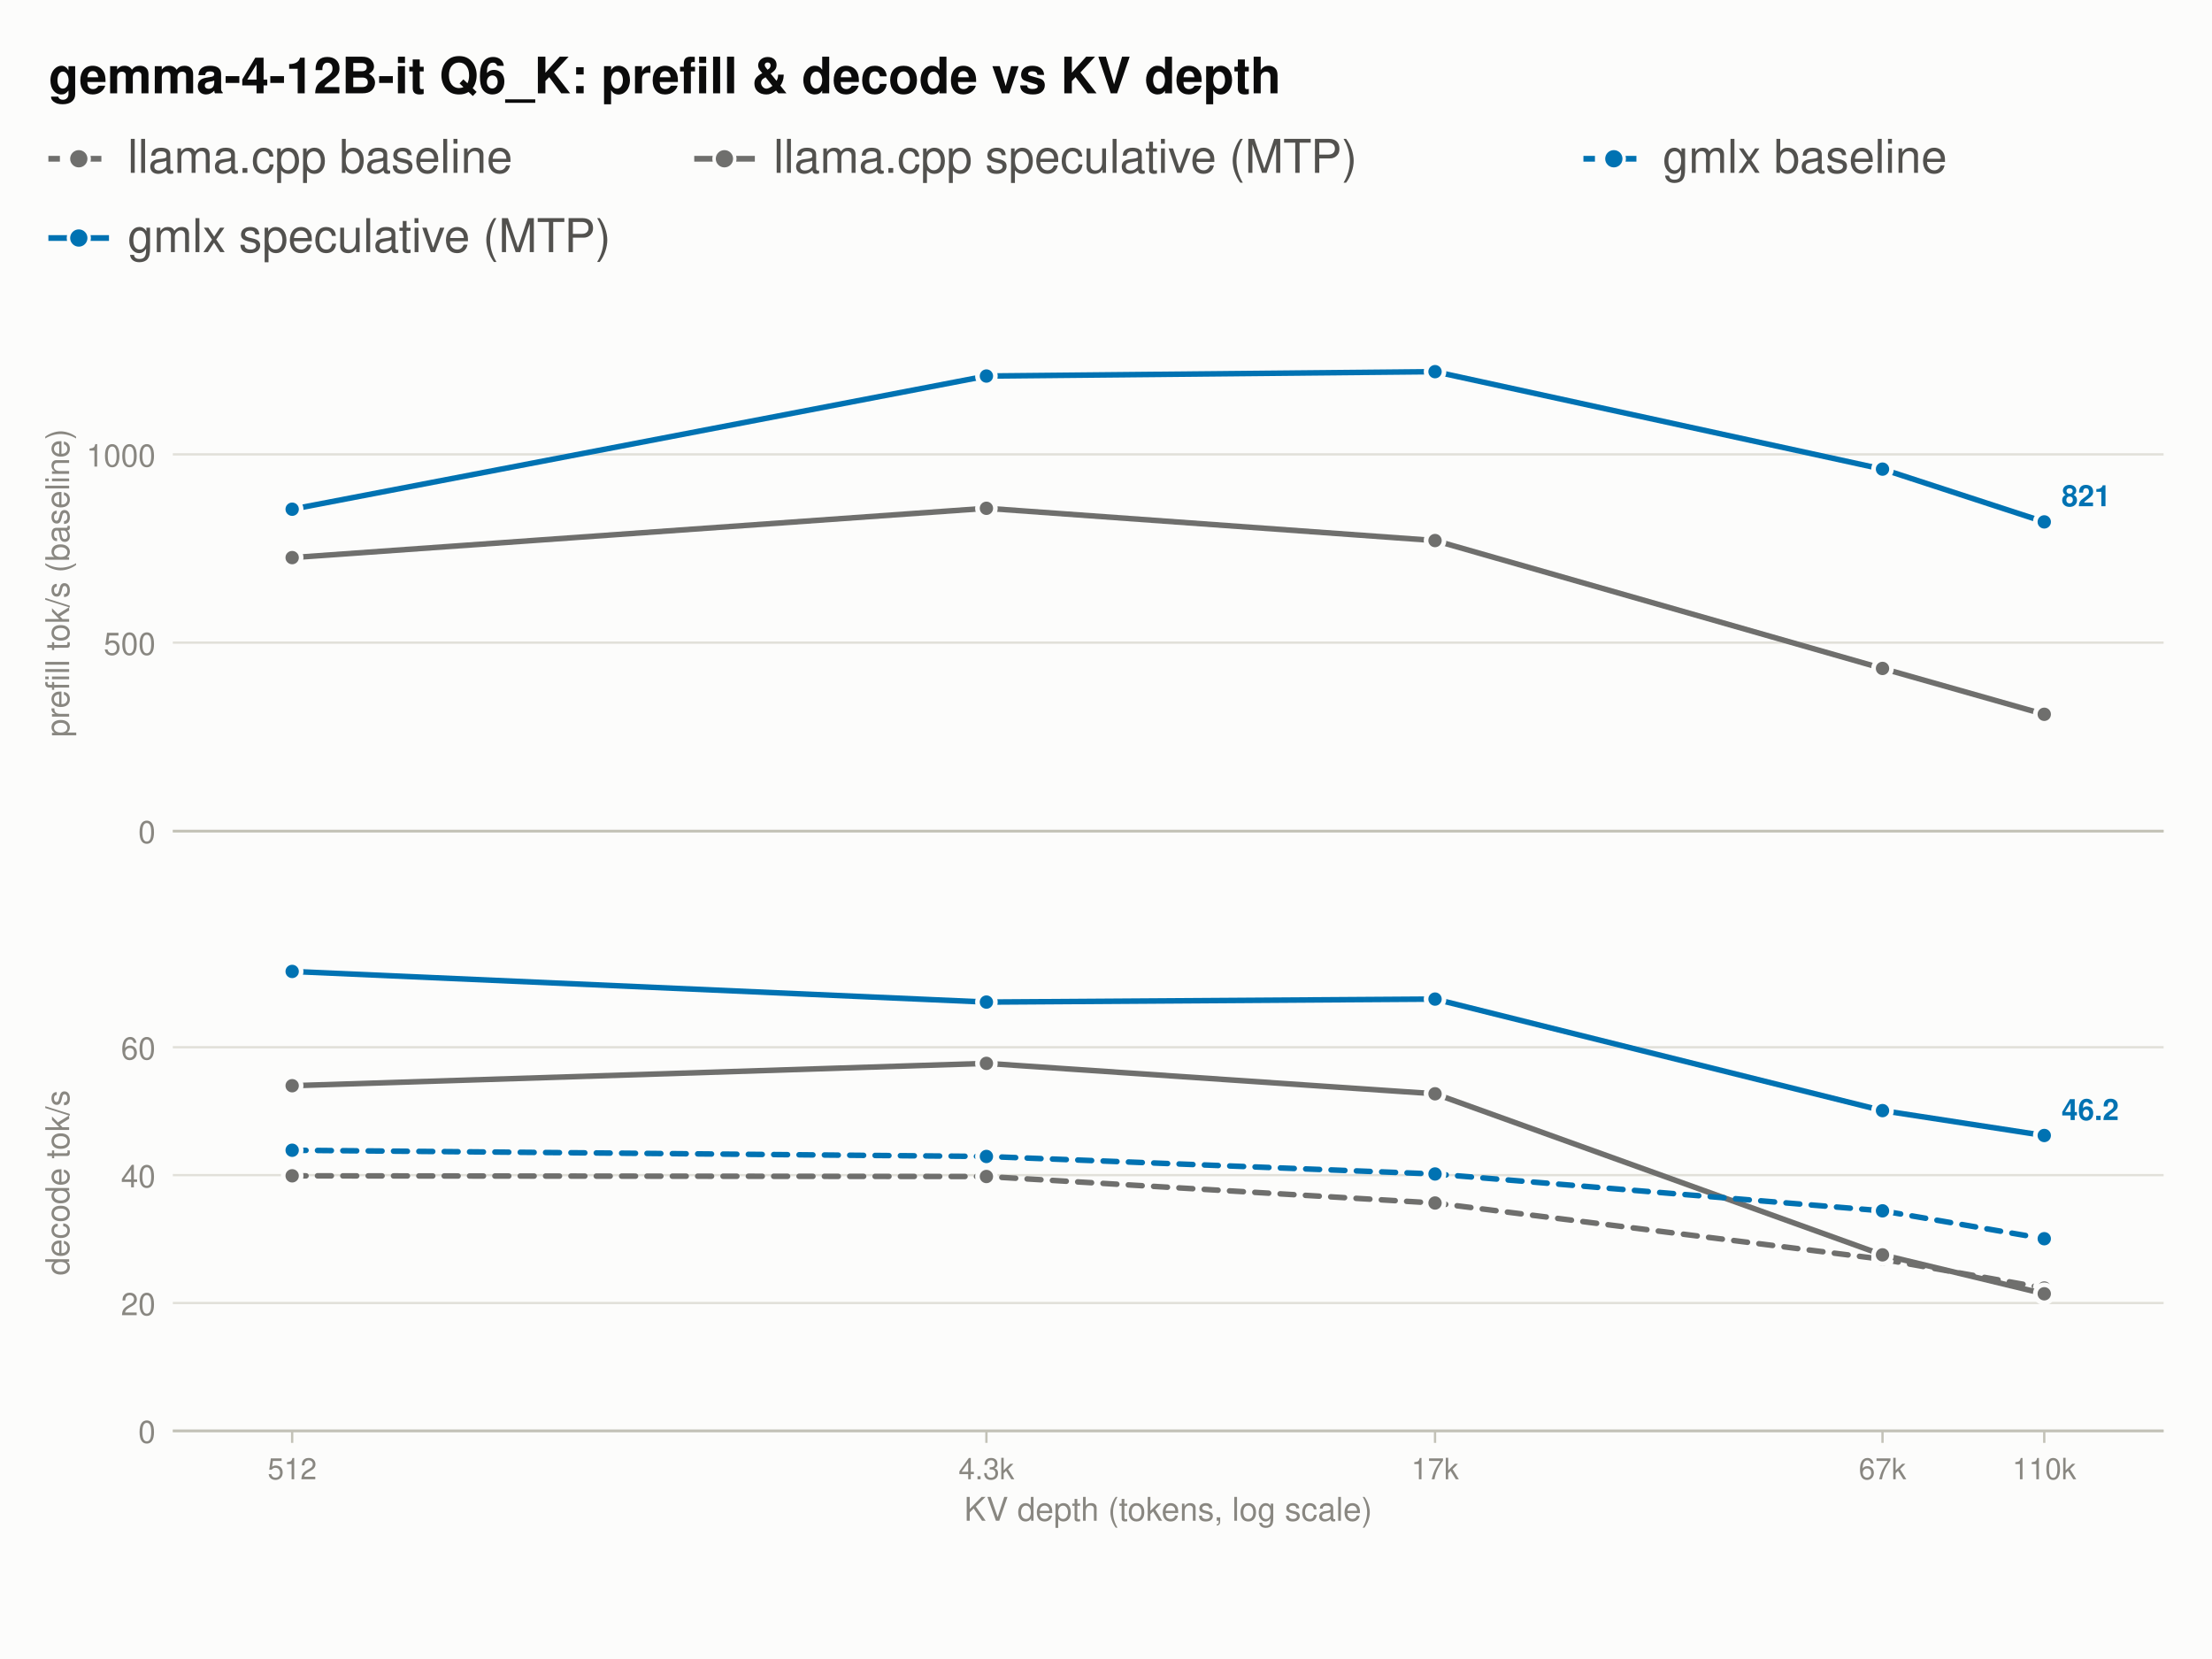
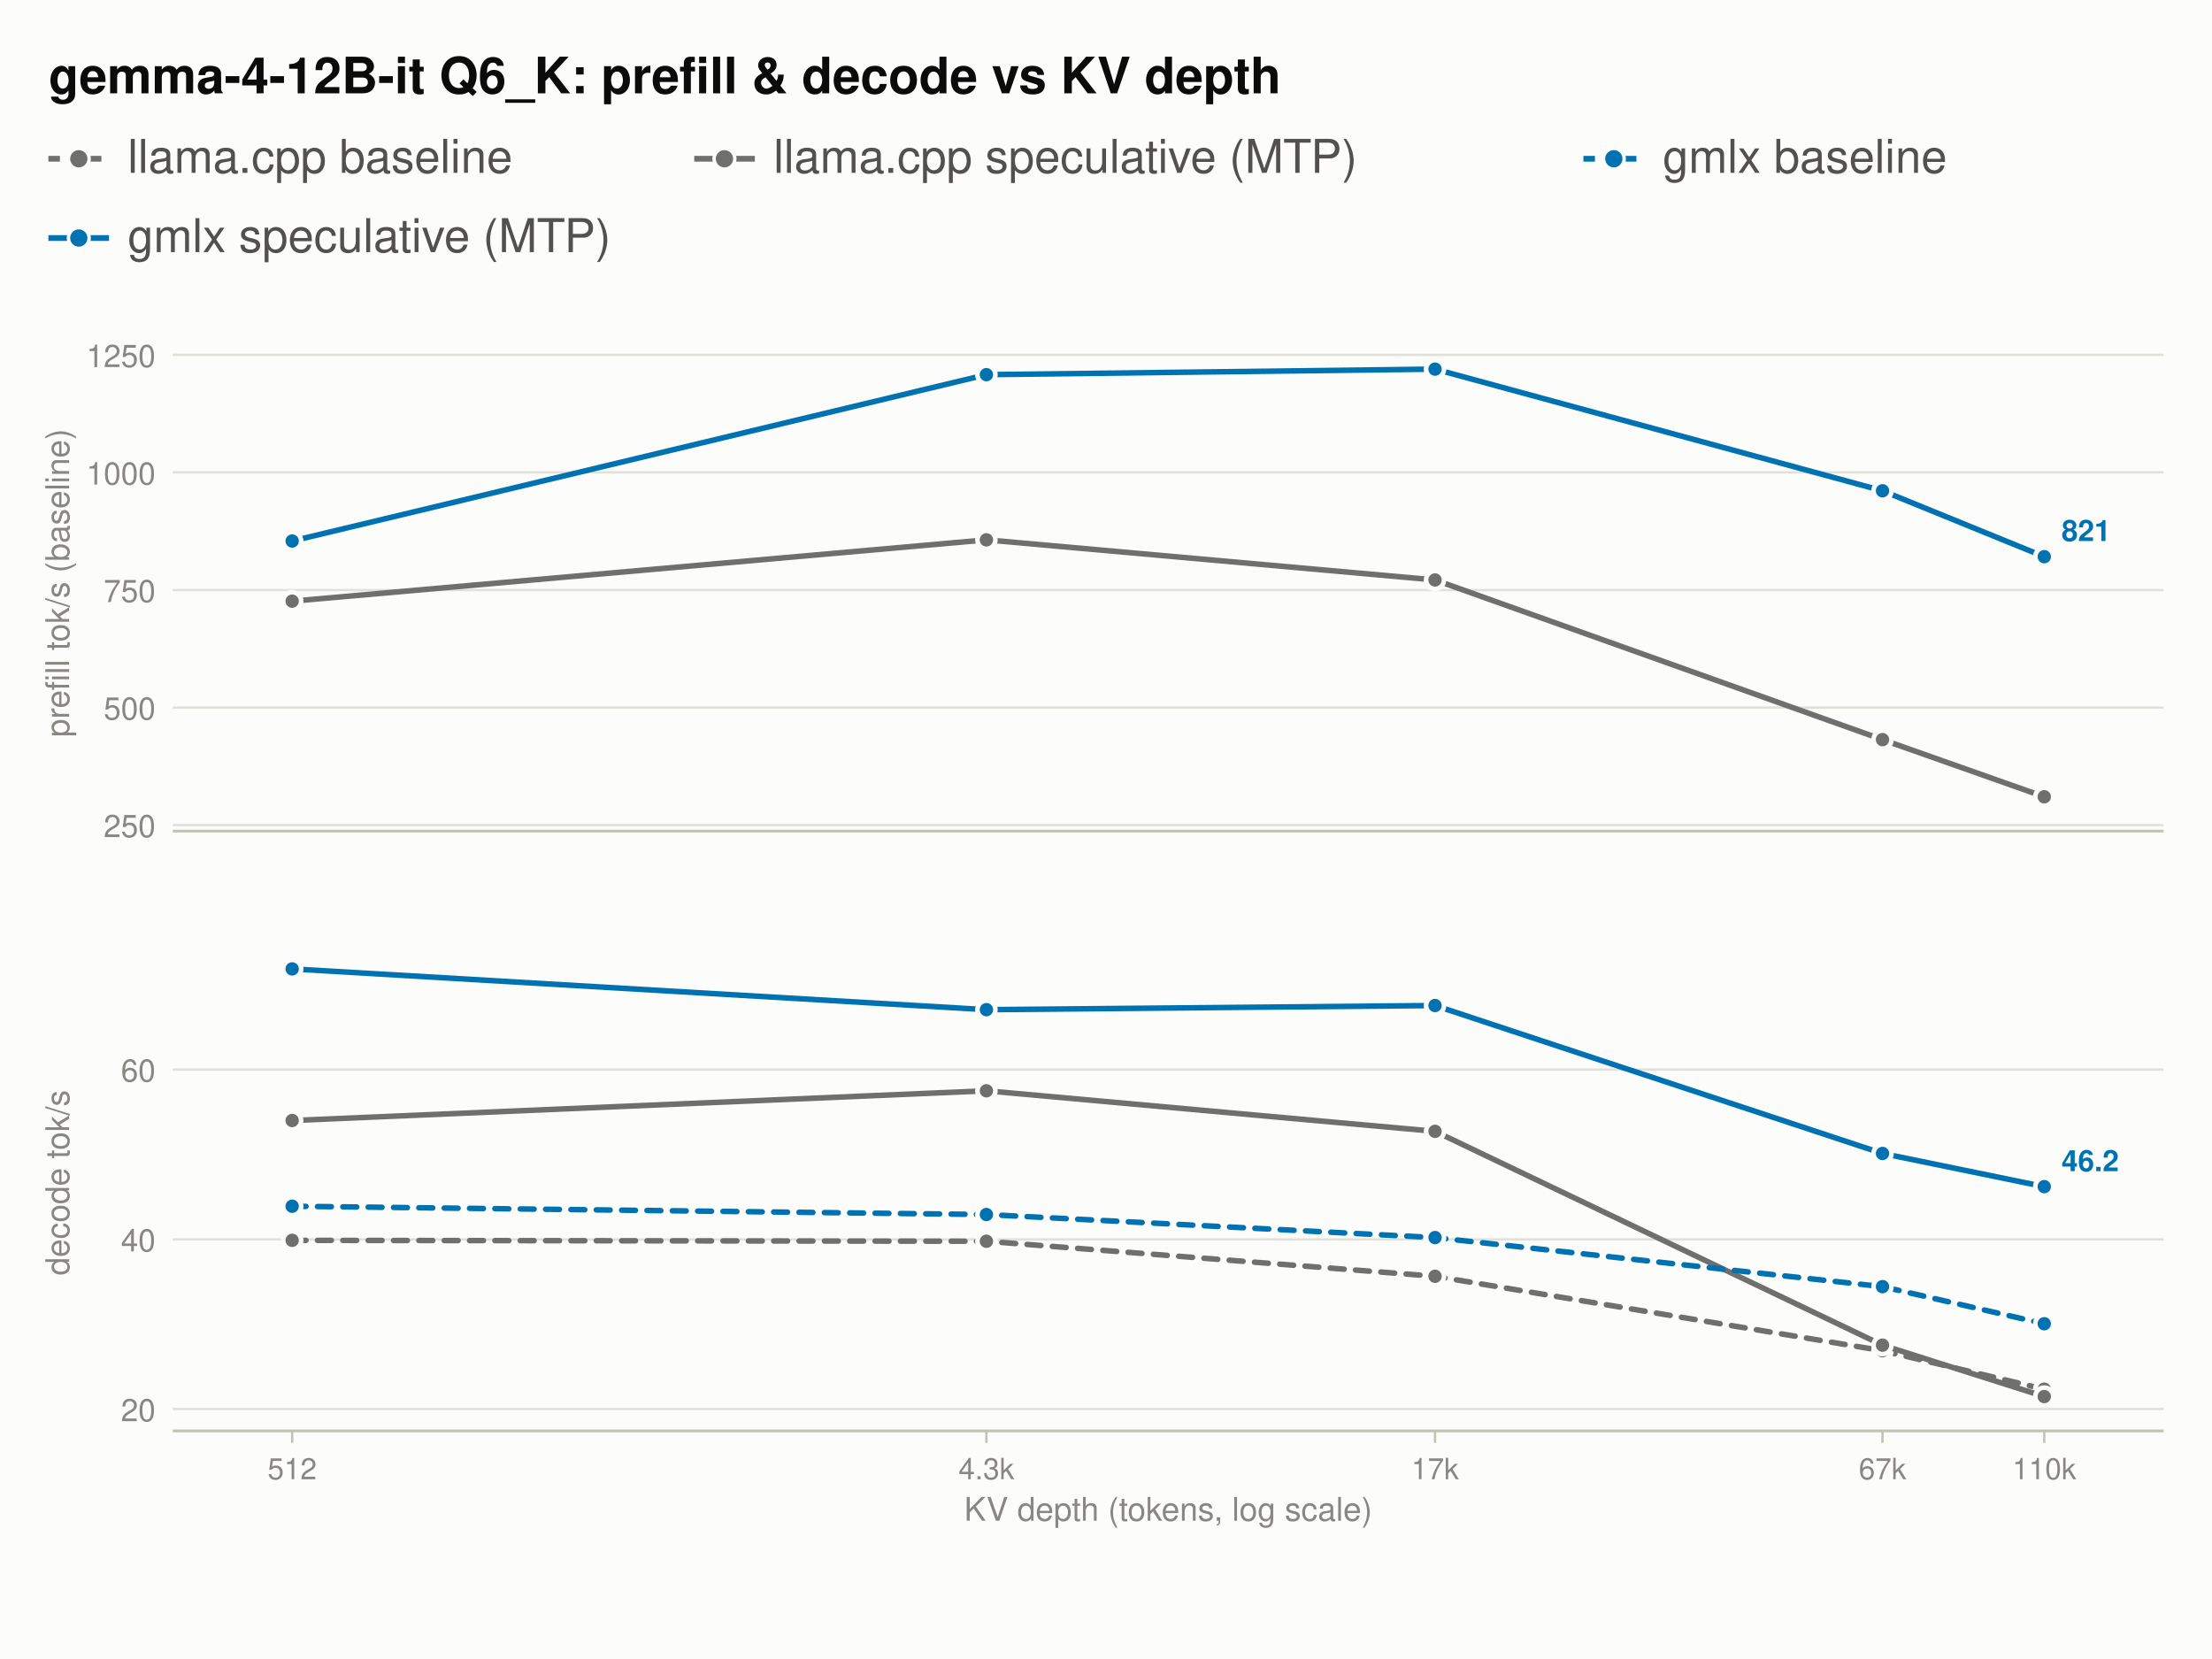
<svg xmlns="http://www.w3.org/2000/svg" width="960" height="720" viewBox="0 0 960 720" font-family="system-ui, -apple-system, 'Segoe UI', Helvetica, Arial, sans-serif">
  <rect x="0" y="0" width="960" height="720" fill="#fcfcfb" />
  <text x="21.0" y="40.5" font-size="21.8" fill="#0b0b0b" font-weight="600">gemma-4-12B-it Q6_K: prefill &amp; decode vs KV depth</text>
  <line x1="21.0" y1="68.9" x2="47.3" y2="68.9" stroke="#6f6f6d" stroke-width="2.5" stroke-dasharray="5,4" />
  <circle cx="34.2" cy="68.9" r="4.5" fill="#6f6f6d" stroke="#fcfcfb" stroke-width="1.5" />
  <text x="55.4" y="75.0" font-size="20.2" fill="#52514e">llama.cpp baseline</text>
  <line x1="301.3" y1="68.9" x2="327.6" y2="68.9" stroke="#6f6f6d" stroke-width="2.5" />
  <circle cx="314.4" cy="68.9" r="4.5" fill="#6f6f6d" stroke="#fcfcfb" stroke-width="1.5" />
  <text x="335.7" y="75.0" font-size="20.2" fill="#52514e">llama.cpp speculative (MTP)</text>
  <line x1="687.2" y1="68.9" x2="713.5" y2="68.9" stroke="#0072b2" stroke-width="2.5" stroke-dasharray="5,4" />
  <circle cx="700.4" cy="68.9" r="4.5" fill="#0072b2" stroke="#fcfcfb" stroke-width="1.5" />
  <text x="721.6" y="75.0" font-size="20.2" fill="#52514e">gmlx baseline</text>
  <line x1="21.0" y1="103.3" x2="47.3" y2="103.3" stroke="#0072b2" stroke-width="2.5" />
  <circle cx="34.2" cy="103.3" r="4.5" fill="#0072b2" stroke="#fcfcfb" stroke-width="1.5" />
  <text x="55.4" y="109.4" font-size="20.2" fill="#52514e">gmlx speculative (MTP)</text>
-   <line x1="75.0" y1="360.7" x2="939.0" y2="360.7" stroke="#e1e0d9" stroke-width="1.0" />
-   <text x="67.5" y="365.9" font-size="13.5" fill="#898781" text-anchor="end" style="font-variant-numeric: tabular-nums">0</text>
-   <line x1="75.0" y1="278.9" x2="939.0" y2="278.9" stroke="#e1e0d9" stroke-width="1.0" />
-   <text x="67.5" y="284.2" font-size="13.5" fill="#898781" text-anchor="end" style="font-variant-numeric: tabular-nums">500</text>
-   <line x1="75.0" y1="197.2" x2="939.0" y2="197.2" stroke="#e1e0d9" stroke-width="1.0" />
-   <text x="67.5" y="202.5" font-size="13.5" fill="#898781" text-anchor="end" style="font-variant-numeric: tabular-nums">1000</text>
+   <line x1="75.0" y1="358.1" x2="939.0" y2="358.1" stroke="#e1e0d9" stroke-width="1.0" />
+   <text x="67.5" y="363.3" font-size="13.5" fill="#898781" text-anchor="end" style="font-variant-numeric: tabular-nums">250</text>
+   <line x1="75.0" y1="307.1" x2="939.0" y2="307.1" stroke="#e1e0d9" stroke-width="1.0" />
+   <text x="67.5" y="312.3" font-size="13.5" fill="#898781" text-anchor="end" style="font-variant-numeric: tabular-nums">500</text>
+   <line x1="75.0" y1="256.1" x2="939.0" y2="256.1" stroke="#e1e0d9" stroke-width="1.0" />
+   <text x="67.5" y="261.3" font-size="13.5" fill="#898781" text-anchor="end" style="font-variant-numeric: tabular-nums">750</text>
+   <line x1="75.0" y1="205.0" x2="939.0" y2="205.0" stroke="#e1e0d9" stroke-width="1.0" />
+   <text x="67.5" y="210.3" font-size="13.5" fill="#898781" text-anchor="end" style="font-variant-numeric: tabular-nums">1000</text>
+   <line x1="75.0" y1="154.0" x2="939.0" y2="154.0" stroke="#e1e0d9" stroke-width="1.0" />
+   <text x="67.5" y="159.3" font-size="13.5" fill="#898781" text-anchor="end" style="font-variant-numeric: tabular-nums">1250</text>
  <line x1="75.0" y1="360.7" x2="939.0" y2="360.7" stroke="#c3c2b7" stroke-width="1.2" />
  <line x1="126.8" y1="360.7" x2="126.8" y2="360.7" stroke="#c3c2b7" stroke-width="1.0" />
  <line x1="428.1" y1="360.7" x2="428.1" y2="360.7" stroke="#c3c2b7" stroke-width="1.0" />
  <line x1="622.8" y1="360.7" x2="622.8" y2="360.7" stroke="#c3c2b7" stroke-width="1.0" />
  <line x1="817.0" y1="360.7" x2="817.0" y2="360.7" stroke="#c3c2b7" stroke-width="1.0" />
  <line x1="887.2" y1="360.7" x2="887.2" y2="360.7" stroke="#c3c2b7" stroke-width="1.0" />
-   <path d="M126.8,242.0 L428.1,220.6 L622.8,234.6 L817.0,290.1 L887.2,310.0" fill="none" stroke="#6f6f6d" stroke-width="2.4" stroke-linejoin="round" stroke-linecap="round" />
-   <circle cx="126.8" cy="242.0" r="3.9" fill="#6f6f6d" stroke="#fcfcfb" stroke-width="2.0" />
-   <circle cx="428.1" cy="220.6" r="3.9" fill="#6f6f6d" stroke="#fcfcfb" stroke-width="2.0" />
-   <circle cx="622.8" cy="234.6" r="3.9" fill="#6f6f6d" stroke="#fcfcfb" stroke-width="2.0" />
-   <circle cx="817.0" cy="290.1" r="3.9" fill="#6f6f6d" stroke="#fcfcfb" stroke-width="2.0" />
-   <circle cx="887.2" cy="310.0" r="3.9" fill="#6f6f6d" stroke="#fcfcfb" stroke-width="2.0" />
-   <path d="M126.8,221.0 L428.1,163.2 L622.8,161.3 L817.0,203.6 L887.2,226.5" fill="none" stroke="#0072b2" stroke-width="2.4" stroke-linejoin="round" stroke-linecap="round" />
-   <circle cx="126.8" cy="221.0" r="3.9" fill="#0072b2" stroke="#fcfcfb" stroke-width="2.0" />
-   <circle cx="428.1" cy="163.2" r="3.9" fill="#0072b2" stroke="#fcfcfb" stroke-width="2.0" />
-   <circle cx="622.8" cy="161.3" r="3.9" fill="#0072b2" stroke="#fcfcfb" stroke-width="2.0" />
-   <circle cx="817.0" cy="203.6" r="3.9" fill="#0072b2" stroke="#fcfcfb" stroke-width="2.0" />
-   <circle cx="887.2" cy="226.5" r="3.9" fill="#0072b2" stroke="#fcfcfb" stroke-width="2.0" />
-   <text x="894.7" y="219.7" font-size="12.8" fill="#0072b2" font-weight="600" style="font-variant-numeric: tabular-nums">821</text>
+   <path d="M126.8,260.9 L428.1,234.3 L622.8,251.7 L817.0,321.0 L887.2,345.8" fill="none" stroke="#6f6f6d" stroke-width="2.4" stroke-linejoin="round" stroke-linecap="round" />
+   <circle cx="126.8" cy="260.9" r="3.9" fill="#6f6f6d" stroke="#fcfcfb" stroke-width="2.0" />
+   <circle cx="428.1" cy="234.3" r="3.9" fill="#6f6f6d" stroke="#fcfcfb" stroke-width="2.0" />
+   <circle cx="622.8" cy="251.7" r="3.9" fill="#6f6f6d" stroke="#fcfcfb" stroke-width="2.0" />
+   <circle cx="817.0" cy="321.0" r="3.9" fill="#6f6f6d" stroke="#fcfcfb" stroke-width="2.0" />
+   <circle cx="887.2" cy="345.8" r="3.9" fill="#6f6f6d" stroke="#fcfcfb" stroke-width="2.0" />
+   <path d="M126.8,234.8 L428.1,162.6 L622.8,160.2 L817.0,213.0 L887.2,241.6" fill="none" stroke="#0072b2" stroke-width="2.4" stroke-linejoin="round" stroke-linecap="round" />
+   <circle cx="126.8" cy="234.8" r="3.9" fill="#0072b2" stroke="#fcfcfb" stroke-width="2.0" />
+   <circle cx="428.1" cy="162.6" r="3.9" fill="#0072b2" stroke="#fcfcfb" stroke-width="2.0" />
+   <circle cx="622.8" cy="160.2" r="3.9" fill="#0072b2" stroke="#fcfcfb" stroke-width="2.0" />
+   <circle cx="817.0" cy="213.0" r="3.9" fill="#0072b2" stroke="#fcfcfb" stroke-width="2.0" />
+   <circle cx="887.2" cy="241.6" r="3.9" fill="#0072b2" stroke="#fcfcfb" stroke-width="2.0" />
+   <text x="894.7" y="234.8" font-size="12.8" fill="#0072b2" font-weight="600" style="font-variant-numeric: tabular-nums">821</text>
  <text x="30.0" y="253.0" font-size="14.2" fill="#898781" text-anchor="middle" transform="rotate(-90.0 30.0 253.0)">prefill tok/s (baseline)</text>
-   <line x1="75.0" y1="621.0" x2="939.0" y2="621.0" stroke="#e1e0d9" stroke-width="1.0" />
-   <text x="67.5" y="626.2" font-size="13.5" fill="#898781" text-anchor="end" style="font-variant-numeric: tabular-nums">0</text>
-   <line x1="75.0" y1="565.5" x2="939.0" y2="565.5" stroke="#e1e0d9" stroke-width="1.0" />
-   <text x="67.5" y="570.8" font-size="13.5" fill="#898781" text-anchor="end" style="font-variant-numeric: tabular-nums">20</text>
-   <line x1="75.0" y1="510.0" x2="939.0" y2="510.0" stroke="#e1e0d9" stroke-width="1.0" />
-   <text x="67.5" y="515.3" font-size="13.5" fill="#898781" text-anchor="end" style="font-variant-numeric: tabular-nums">40</text>
-   <line x1="75.0" y1="454.5" x2="939.0" y2="454.5" stroke="#e1e0d9" stroke-width="1.0" />
-   <text x="67.5" y="459.8" font-size="13.5" fill="#898781" text-anchor="end" style="font-variant-numeric: tabular-nums">60</text>
+   <line x1="75.0" y1="611.5" x2="939.0" y2="611.5" stroke="#e1e0d9" stroke-width="1.0" />
+   <text x="67.5" y="616.8" font-size="13.5" fill="#898781" text-anchor="end" style="font-variant-numeric: tabular-nums">20</text>
+   <line x1="75.0" y1="537.9" x2="939.0" y2="537.9" stroke="#e1e0d9" stroke-width="1.0" />
+   <text x="67.5" y="543.1" font-size="13.5" fill="#898781" text-anchor="end" style="font-variant-numeric: tabular-nums">40</text>
+   <line x1="75.0" y1="464.2" x2="939.0" y2="464.2" stroke="#e1e0d9" stroke-width="1.0" />
+   <text x="67.5" y="469.4" font-size="13.5" fill="#898781" text-anchor="end" style="font-variant-numeric: tabular-nums">60</text>
  <line x1="75.0" y1="621.0" x2="939.0" y2="621.0" stroke="#c3c2b7" stroke-width="1.2" />
  <line x1="126.8" y1="621.0" x2="126.8" y2="626.2" stroke="#c3c2b7" stroke-width="1.0" />
  <text x="126.8" y="642.0" font-size="12.8" fill="#898781" text-anchor="middle" style="font-variant-numeric: tabular-nums">512</text>
  <line x1="428.1" y1="621.0" x2="428.1" y2="626.2" stroke="#c3c2b7" stroke-width="1.0" />
  <text x="428.1" y="642.0" font-size="12.8" fill="#898781" text-anchor="middle" style="font-variant-numeric: tabular-nums">4.3k</text>
  <line x1="622.8" y1="621.0" x2="622.8" y2="626.2" stroke="#c3c2b7" stroke-width="1.0" />
  <text x="622.8" y="642.0" font-size="12.8" fill="#898781" text-anchor="middle" style="font-variant-numeric: tabular-nums">17k</text>
  <line x1="817.0" y1="621.0" x2="817.0" y2="626.2" stroke="#c3c2b7" stroke-width="1.0" />
  <text x="817.0" y="642.0" font-size="12.8" fill="#898781" text-anchor="middle" style="font-variant-numeric: tabular-nums">67k</text>
  <line x1="887.2" y1="621.0" x2="887.2" y2="626.2" stroke="#c3c2b7" stroke-width="1.0" />
  <text x="887.2" y="642.0" font-size="12.8" fill="#898781" text-anchor="middle" style="font-variant-numeric: tabular-nums">110k</text>
-   <path d="M126.8,510.3 L428.1,510.6 L622.8,522.1 L817.0,546.5 L887.2,559.0" fill="none" stroke="#6f6f6d" stroke-width="2.4" stroke-dasharray="6,5" stroke-linejoin="round" stroke-linecap="round" />
-   <circle cx="126.8" cy="510.3" r="3.9" fill="#6f6f6d" stroke="#fcfcfb" stroke-width="2.0" />
-   <circle cx="428.1" cy="510.6" r="3.9" fill="#6f6f6d" stroke="#fcfcfb" stroke-width="2.0" />
-   <circle cx="622.8" cy="522.1" r="3.9" fill="#6f6f6d" stroke="#fcfcfb" stroke-width="2.0" />
-   <circle cx="817.0" cy="546.5" r="3.9" fill="#6f6f6d" stroke="#fcfcfb" stroke-width="2.0" />
-   <circle cx="887.2" cy="559.0" r="3.9" fill="#6f6f6d" stroke="#fcfcfb" stroke-width="2.0" />
-   <path d="M126.8,471.2 L428.1,461.5 L622.8,474.7 L817.0,544.6 L887.2,561.5" fill="none" stroke="#6f6f6d" stroke-width="2.4" stroke-linejoin="round" stroke-linecap="round" />
-   <circle cx="126.8" cy="471.2" r="3.9" fill="#6f6f6d" stroke="#fcfcfb" stroke-width="2.0" />
-   <circle cx="428.1" cy="461.5" r="3.9" fill="#6f6f6d" stroke="#fcfcfb" stroke-width="2.0" />
-   <circle cx="622.8" cy="474.7" r="3.9" fill="#6f6f6d" stroke="#fcfcfb" stroke-width="2.0" />
-   <circle cx="817.0" cy="544.6" r="3.9" fill="#6f6f6d" stroke="#fcfcfb" stroke-width="2.0" />
-   <circle cx="887.2" cy="561.5" r="3.9" fill="#6f6f6d" stroke="#fcfcfb" stroke-width="2.0" />
-   <path d="M126.8,499.2 L428.1,501.9 L622.8,509.5 L817.0,525.5 L887.2,537.6" fill="none" stroke="#0072b2" stroke-width="2.4" stroke-dasharray="6,5" stroke-linejoin="round" stroke-linecap="round" />
-   <circle cx="126.8" cy="499.2" r="3.9" fill="#0072b2" stroke="#fcfcfb" stroke-width="2.0" />
-   <circle cx="428.1" cy="501.9" r="3.9" fill="#0072b2" stroke="#fcfcfb" stroke-width="2.0" />
-   <circle cx="622.8" cy="509.5" r="3.9" fill="#0072b2" stroke="#fcfcfb" stroke-width="2.0" />
-   <circle cx="817.0" cy="525.5" r="3.9" fill="#0072b2" stroke="#fcfcfb" stroke-width="2.0" />
-   <circle cx="887.2" cy="537.6" r="3.9" fill="#0072b2" stroke="#fcfcfb" stroke-width="2.0" />
-   <path d="M126.8,421.6 L428.1,434.9 L622.8,433.6 L817.0,482.0 L887.2,492.8" fill="none" stroke="#0072b2" stroke-width="2.4" stroke-linejoin="round" stroke-linecap="round" />
-   <circle cx="126.8" cy="421.6" r="3.9" fill="#0072b2" stroke="#fcfcfb" stroke-width="2.0" />
-   <circle cx="428.1" cy="434.9" r="3.9" fill="#0072b2" stroke="#fcfcfb" stroke-width="2.0" />
-   <circle cx="622.8" cy="433.6" r="3.9" fill="#0072b2" stroke="#fcfcfb" stroke-width="2.0" />
-   <circle cx="817.0" cy="482.0" r="3.9" fill="#0072b2" stroke="#fcfcfb" stroke-width="2.0" />
-   <circle cx="887.2" cy="492.8" r="3.9" fill="#0072b2" stroke="#fcfcfb" stroke-width="2.0" />
-   <text x="894.7" y="486.1" font-size="12.8" fill="#0072b2" font-weight="600" style="font-variant-numeric: tabular-nums">46.2</text>
+   <path d="M126.8,538.3 L428.1,538.7 L622.8,553.9 L817.0,586.2 L887.2,602.9" fill="none" stroke="#6f6f6d" stroke-width="2.4" stroke-dasharray="6,5" stroke-linejoin="round" stroke-linecap="round" />
+   <circle cx="126.8" cy="538.3" r="3.9" fill="#6f6f6d" stroke="#fcfcfb" stroke-width="2.0" />
+   <circle cx="428.1" cy="538.7" r="3.9" fill="#6f6f6d" stroke="#fcfcfb" stroke-width="2.0" />
+   <circle cx="622.8" cy="553.9" r="3.9" fill="#6f6f6d" stroke="#fcfcfb" stroke-width="2.0" />
+   <circle cx="817.0" cy="586.2" r="3.9" fill="#6f6f6d" stroke="#fcfcfb" stroke-width="2.0" />
+   <circle cx="887.2" cy="602.9" r="3.9" fill="#6f6f6d" stroke="#fcfcfb" stroke-width="2.0" />
+   <path d="M126.8,486.3 L428.1,473.4 L622.8,491.0 L817.0,583.8 L887.2,606.1" fill="none" stroke="#6f6f6d" stroke-width="2.4" stroke-linejoin="round" stroke-linecap="round" />
+   <circle cx="126.8" cy="486.3" r="3.9" fill="#6f6f6d" stroke="#fcfcfb" stroke-width="2.0" />
+   <circle cx="428.1" cy="473.4" r="3.9" fill="#6f6f6d" stroke="#fcfcfb" stroke-width="2.0" />
+   <circle cx="622.8" cy="491.0" r="3.9" fill="#6f6f6d" stroke="#fcfcfb" stroke-width="2.0" />
+   <circle cx="817.0" cy="583.8" r="3.9" fill="#6f6f6d" stroke="#fcfcfb" stroke-width="2.0" />
+   <circle cx="887.2" cy="606.1" r="3.9" fill="#6f6f6d" stroke="#fcfcfb" stroke-width="2.0" />
+   <path d="M126.8,523.5 L428.1,527.1 L622.8,537.1 L817.0,558.4 L887.2,574.5" fill="none" stroke="#0072b2" stroke-width="2.4" stroke-dasharray="6,5" stroke-linejoin="round" stroke-linecap="round" />
+   <circle cx="126.8" cy="523.5" r="3.9" fill="#0072b2" stroke="#fcfcfb" stroke-width="2.0" />
+   <circle cx="428.1" cy="527.1" r="3.9" fill="#0072b2" stroke="#fcfcfb" stroke-width="2.0" />
+   <circle cx="622.8" cy="537.1" r="3.9" fill="#0072b2" stroke="#fcfcfb" stroke-width="2.0" />
+   <circle cx="817.0" cy="558.4" r="3.9" fill="#0072b2" stroke="#fcfcfb" stroke-width="2.0" />
+   <circle cx="887.2" cy="574.5" r="3.9" fill="#0072b2" stroke="#fcfcfb" stroke-width="2.0" />
+   <path d="M126.8,420.5 L428.1,438.2 L622.8,436.4 L817.0,500.6 L887.2,515.0" fill="none" stroke="#0072b2" stroke-width="2.4" stroke-linejoin="round" stroke-linecap="round" />
+   <circle cx="126.8" cy="420.5" r="3.9" fill="#0072b2" stroke="#fcfcfb" stroke-width="2.0" />
+   <circle cx="428.1" cy="438.2" r="3.9" fill="#0072b2" stroke="#fcfcfb" stroke-width="2.0" />
+   <circle cx="622.8" cy="436.4" r="3.9" fill="#0072b2" stroke="#fcfcfb" stroke-width="2.0" />
+   <circle cx="817.0" cy="500.6" r="3.9" fill="#0072b2" stroke="#fcfcfb" stroke-width="2.0" />
+   <circle cx="887.2" cy="515.0" r="3.9" fill="#0072b2" stroke="#fcfcfb" stroke-width="2.0" />
+   <text x="894.7" y="508.3" font-size="12.8" fill="#0072b2" font-weight="600" style="font-variant-numeric: tabular-nums">46.2</text>
  <text x="30.0" y="513.3" font-size="14.2" fill="#898781" text-anchor="middle" transform="rotate(-90.0 30.0 513.3)">decode tok/s</text>
  <text x="507.0" y="660.0" font-size="14.2" fill="#898781" text-anchor="middle">KV depth (tokens, log scale)</text>
</svg>
